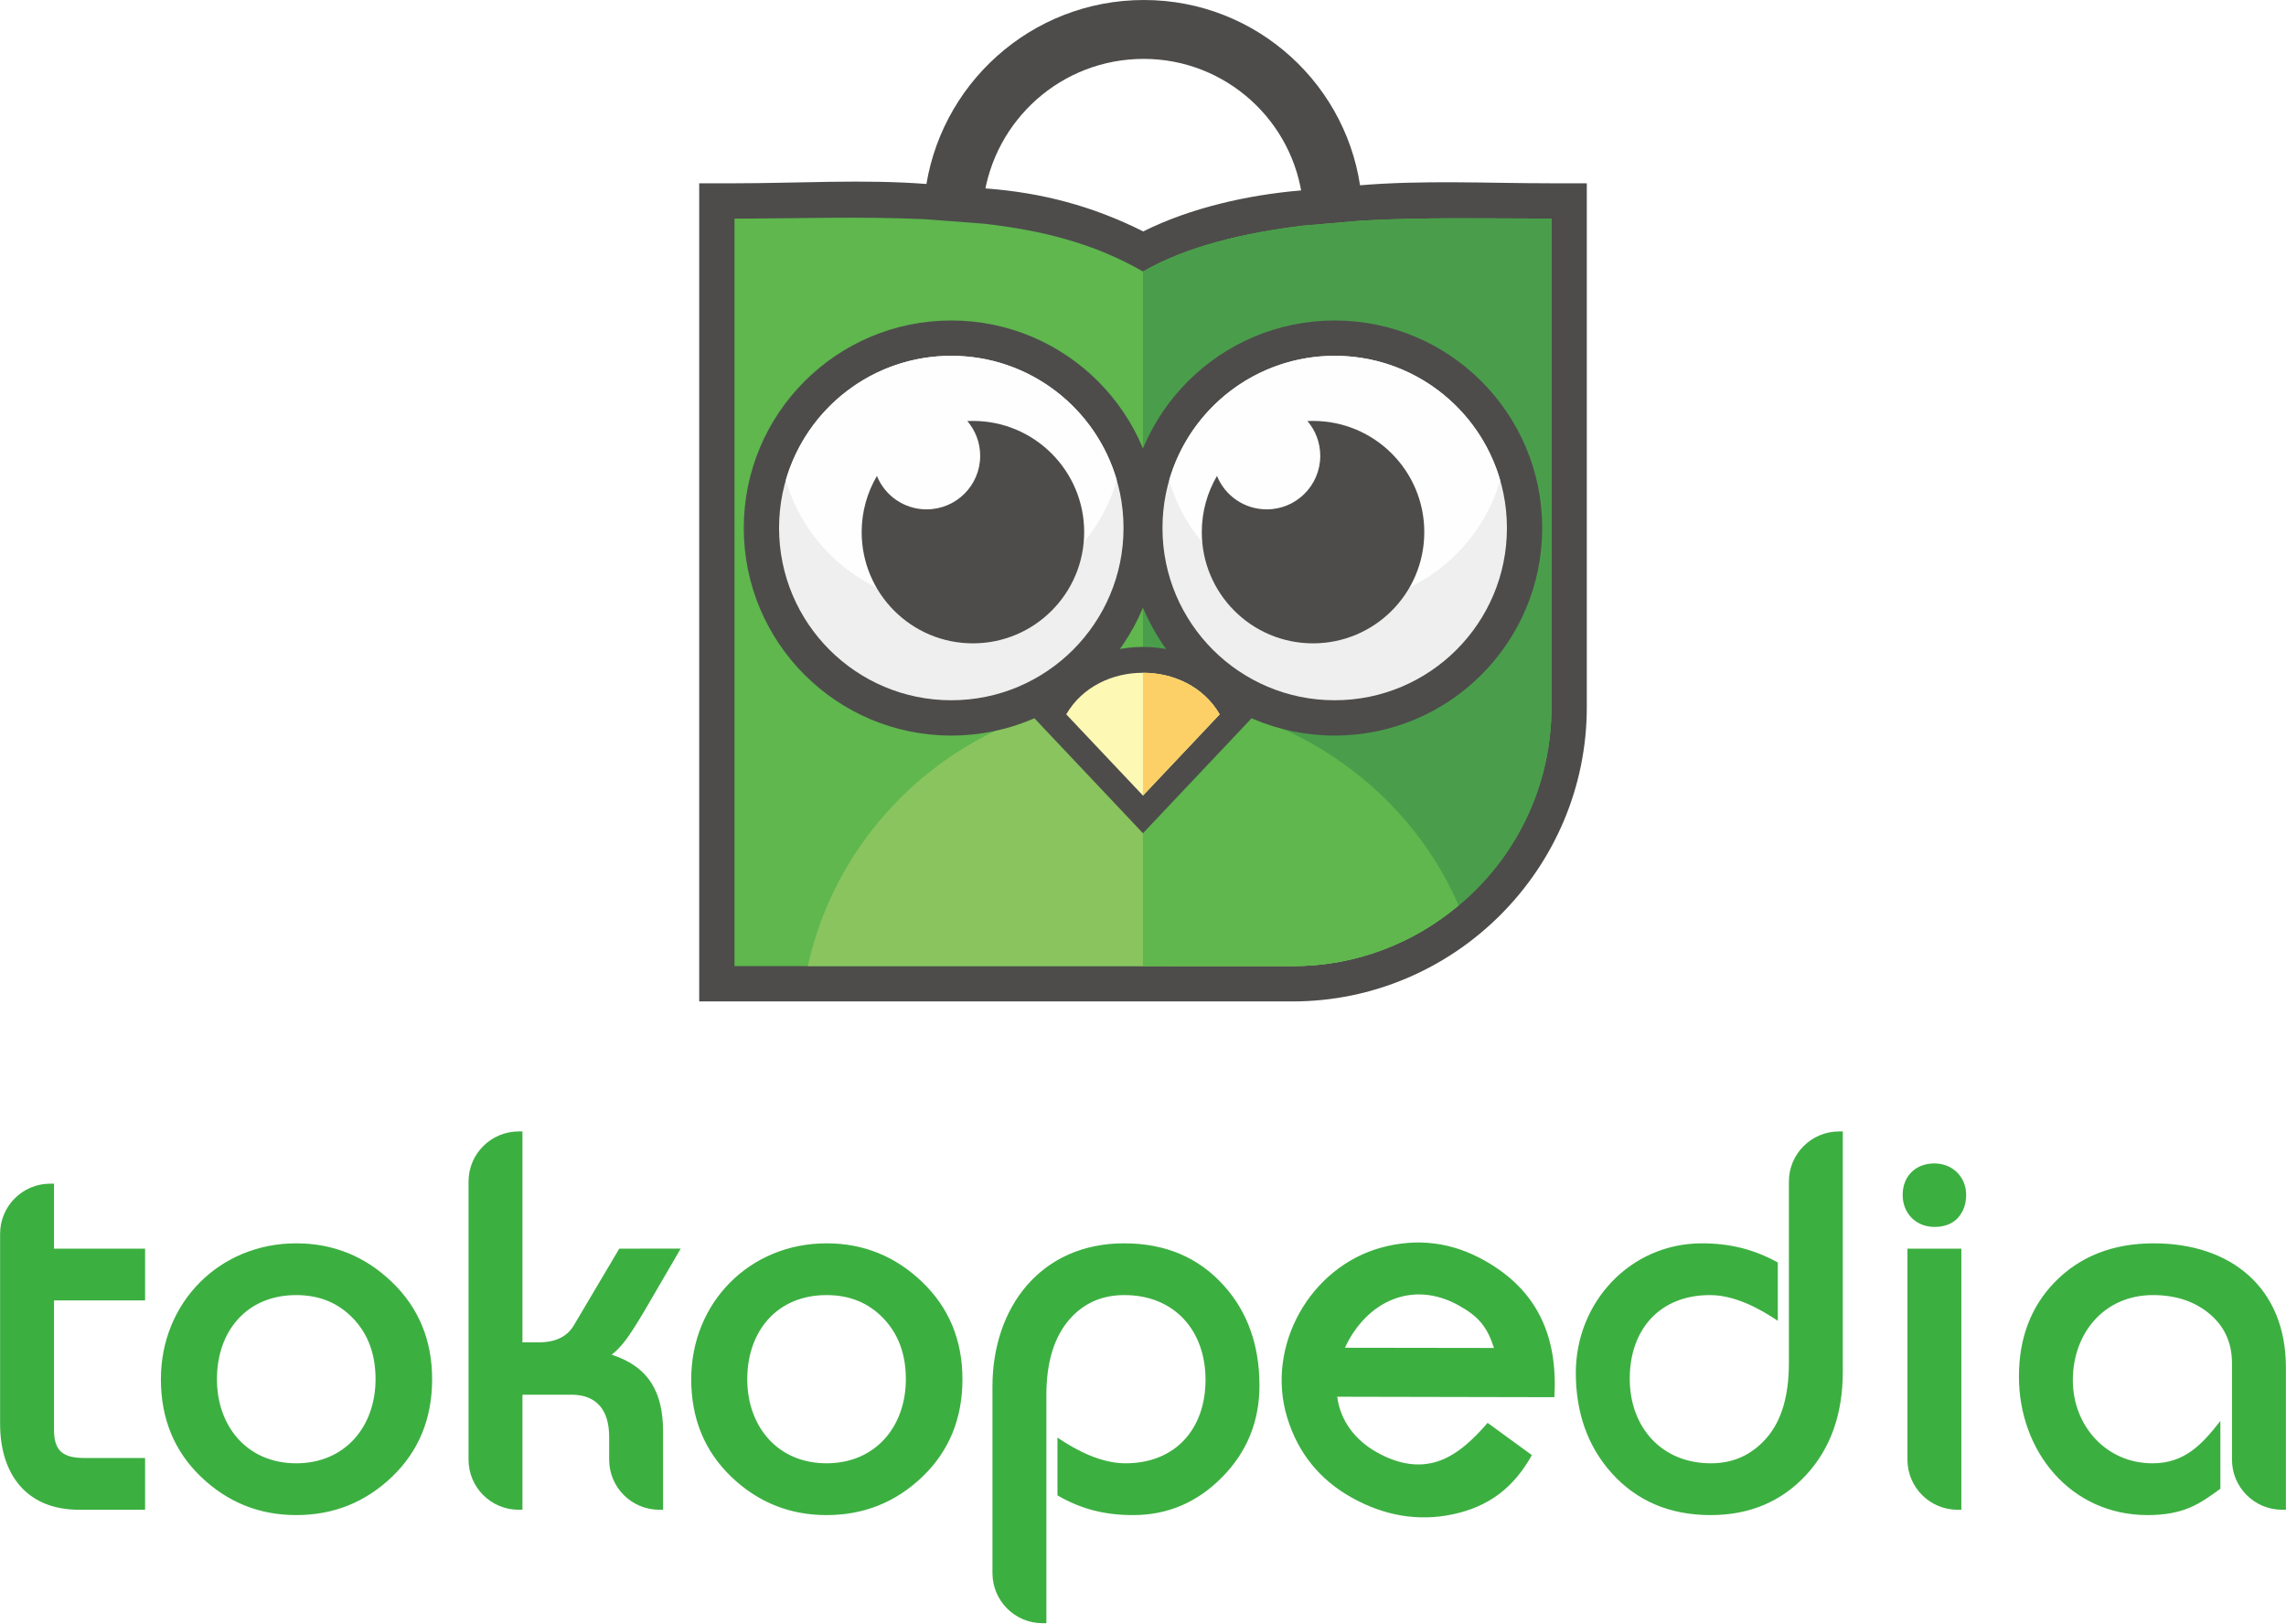
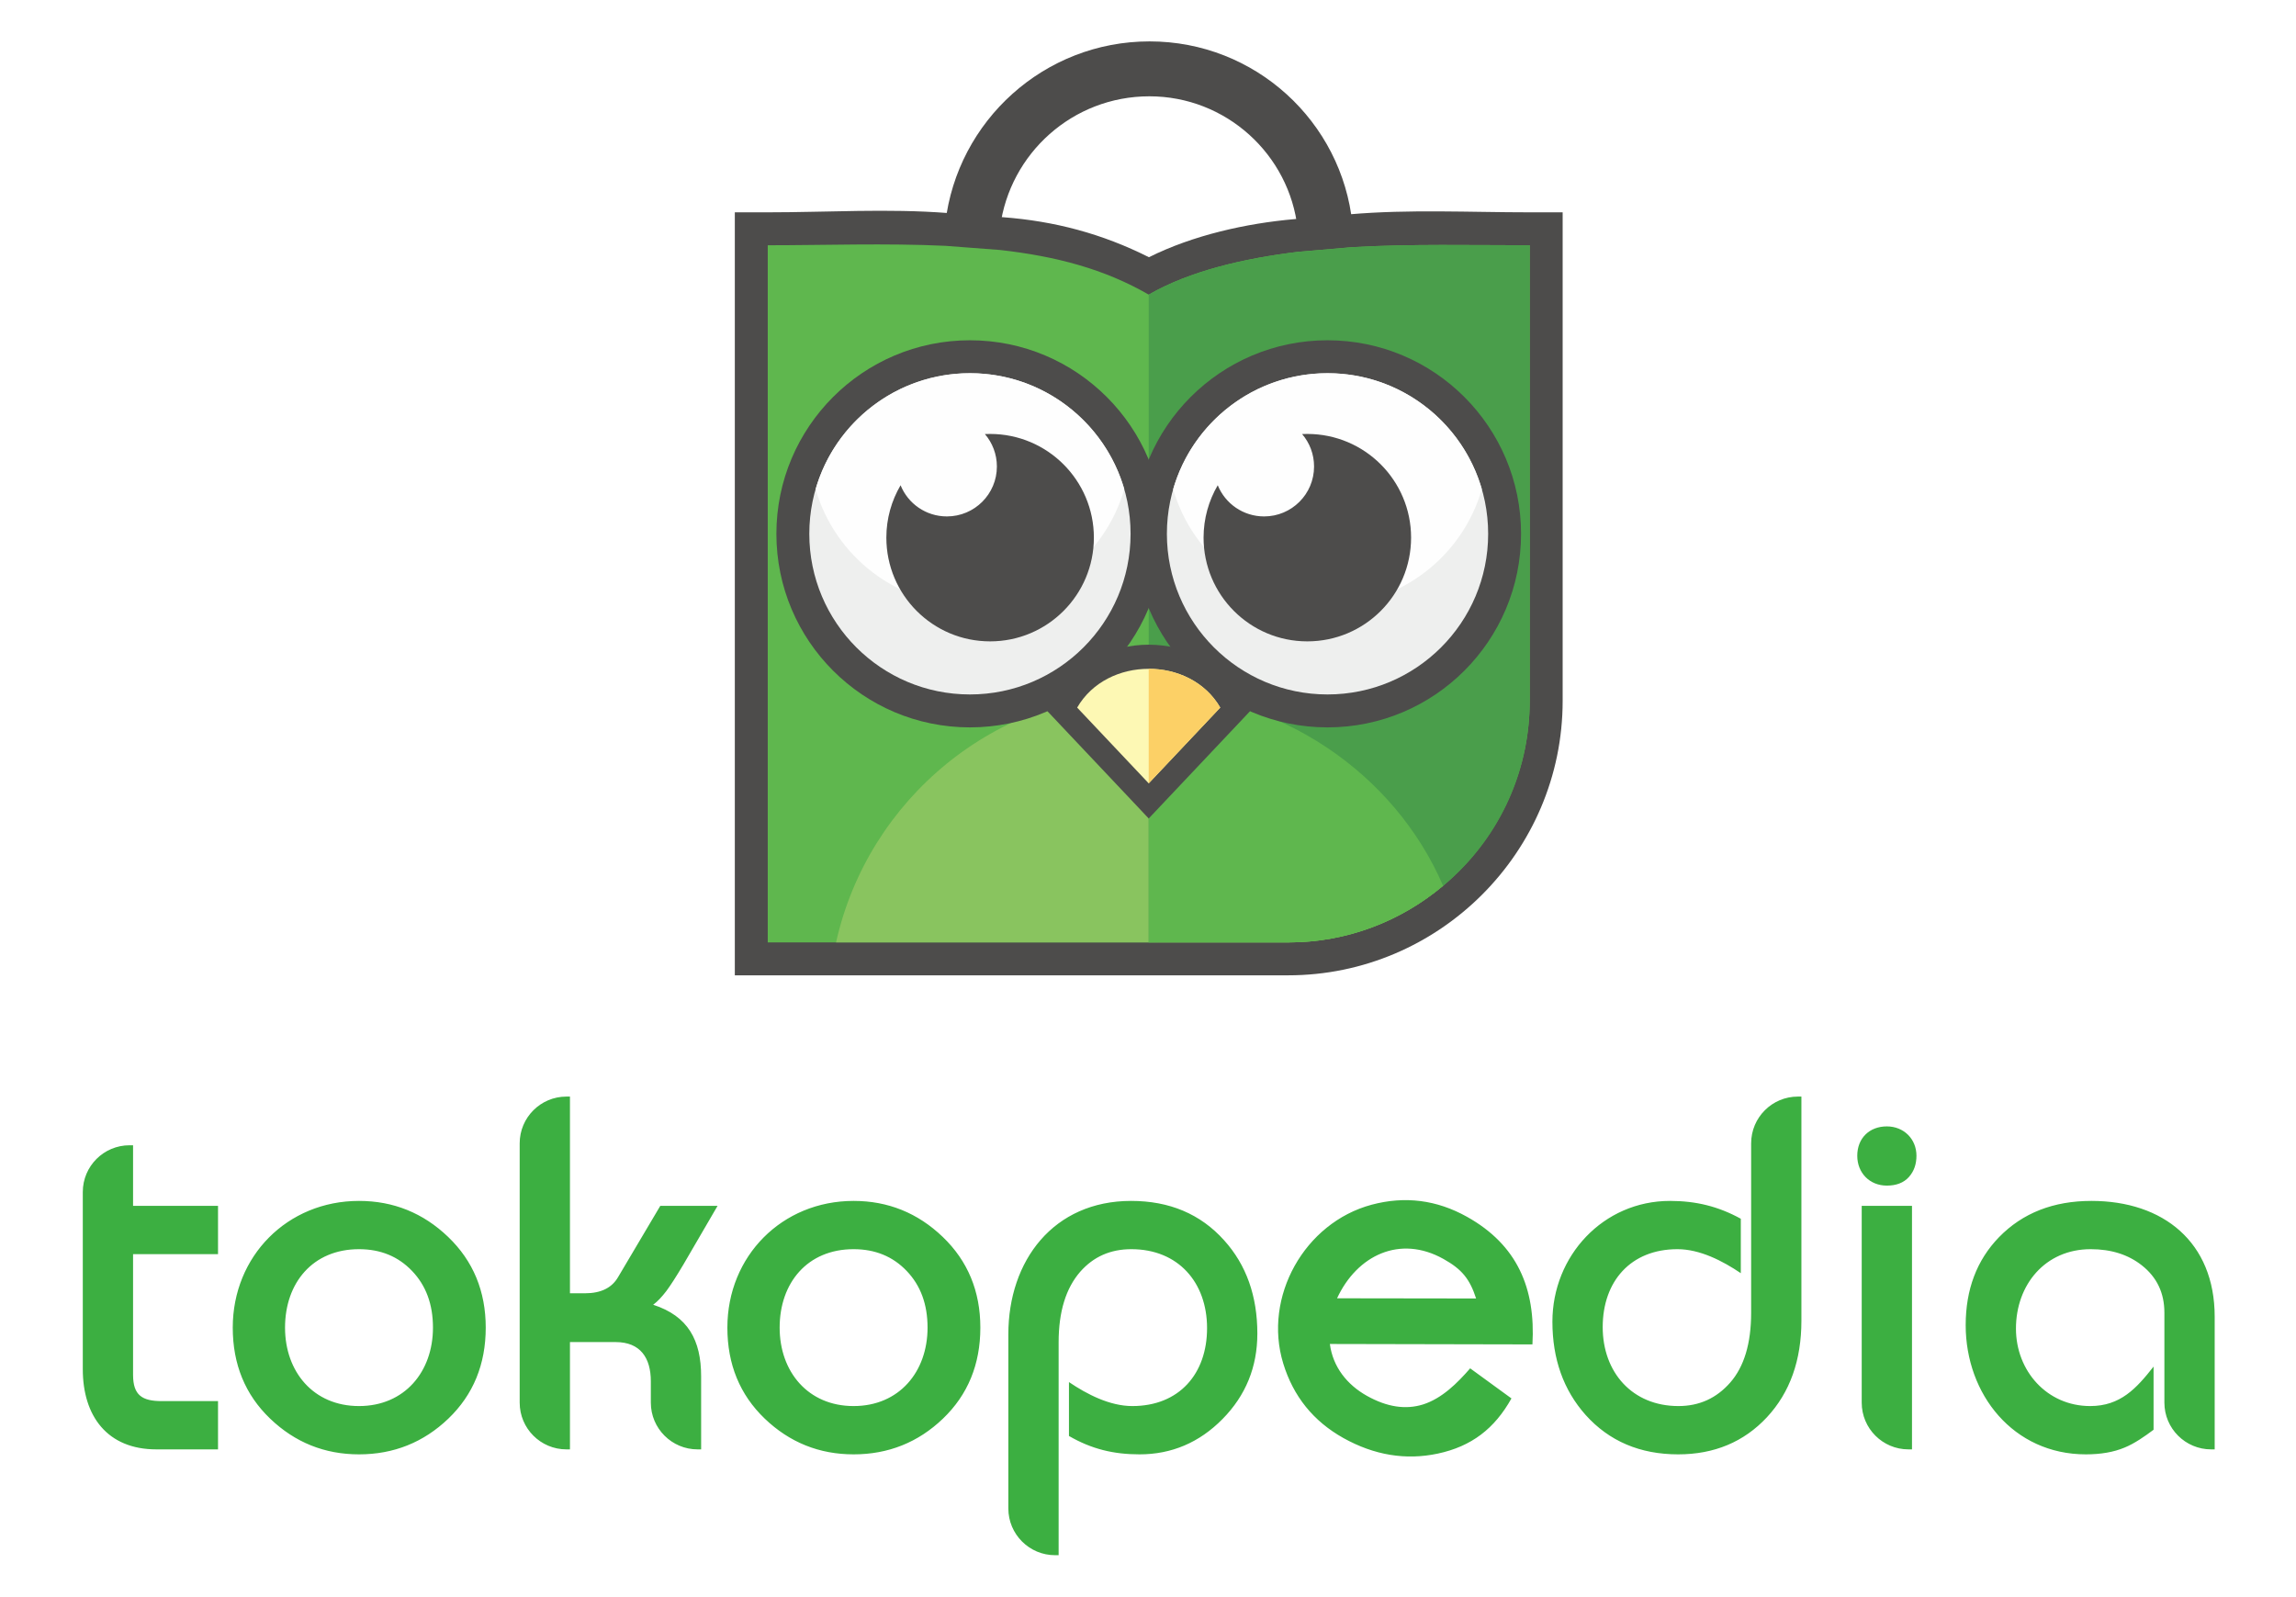
- <svg xmlns="http://www.w3.org/2000/svg" xml:space="preserve" width="1521px" height="1080px" version="1.1" style="shape-rendering:geometricPrecision; text-rendering:geometricPrecision; image-rendering:optimizeQuality; fill-rule:evenodd; clip-rule:evenodd" viewBox="0 0 1521 1080.09">
-   <defs>
-     <style type="text/css">
-    
-     .fil7 {fill:#FEFEFE}
-     .fil5 {fill:#FCD066}
-     .fil4 {fill:#FDF8B4}
-     .fil6 {fill:#EEEFEE}
-     .fil2 {fill:#89C45F}
-     .fil1 {fill:#5FB74E}
-     .fil0 {fill:#4D4C4B}
-     .fil8 {fill:#3CAF41}
-     .fil3 {fill:#4A9E4B}
-    
-   </style>
-   </defs>
-   <g id="Layer_x0020_1">
-     <g id="_2140068228016">
-       <path class="fil0" d="M760.63 153.99c31.33,-15.65 69.33,-24.19 104.1,-27.2l39.08 -3.41c42.81,-3.68 85.64,-1.42 128.5,-1.42l23.5 0 0 23.5c0,104.34 0,208.71 0,313.07l0 12c0,107.73 -88.09,195.82 -195.85,195.82l-394.77 0 0 -544.39 23.49 0c42.9,0 85.58,-2.82 128.47,0.51l39.07 2.95c37.12,2.79 71.1,11.8 104.41,28.57z" />
-       <path class="fil1" d="M488.68 145.46l0 268.19 0 44.88 0 12 0 172.33 172.3 0 27.09 0 171.89 0c94.8,0 172.35,-77.57 172.35,-172.33l0 -12c0,-103.75 0,-204.96 0,-313.07 -41.19,0 -84.69,-1.01 -126.46,1.35l-39.09 3.37c-38.25,4.65 -76.95,13.58 -106.27,30.5 -31.65,-18.29 -66.17,-27.38 -106.04,-31.85l-39.08 -2.97c-42.62,-1.98 -86.31,-0.4 -126.69,-0.4z" />
-       <path class="fil2" d="M537.42 642.86l123.56 0 27.09 0 171.89 0c42,0 80.58,-15.23 110.54,-40.4 -34.99,-81.34 -115.87,-138.26 -210.02,-138.26 -109.09,0 -200.31,76.42 -223.06,178.66z" />
-       <path class="fil3" d="M760.49 642.86l101.48 -1.5c41.44,0 79.16,-14.61 108.54,-38.89 37.83,-31.26 61.8,-78.6 61.8,-131.94l0 -12c0,-103.75 0,-204.96 0,-313.07 -41.19,0 -84.69,-1.01 -126.46,1.35l-39.09 3.37c-38.25,4.65 -76.95,13.58 -106.27,30.5l0 462.18z" />
-       <path class="fil1" d="M760.49 642.86l100.1 0c42,0 79.96,-15.22 109.92,-40.39 -34.61,-80.42 -117.21,-136.99 -210.02,-138.23l0 178.62z" />
-       <path class="fil0" d="M905.85 130.53c-7.47,-73.37 -69.47,-130.53 -144.74,-130.53 -75.24,0 -137.21,56.67 -145.74,129.61l39.08 2.98c6.91,-52.68 51.81,-93.41 106.51,-93.41 54.67,0 99.97,41.43 105.8,94.71l39.09 -3.36z" />
-       <path class="fil0" d="M824.06 487.13c-17.03,18.01 -34.04,36.03 -51.06,54.06l-12.52 13.27 -12.5 -13.27c-17.03,-18 -34.04,-36.05 -51.06,-54.06l-8.81 -9.35 6.44 -11.12c13.65,-23.54 39.19,-36.21 65.93,-36.21 26.77,0 52.29,12.67 65.95,36.21l6.45 11.12 -8.82 9.35z" />
-       <path class="fil4" d="M811.52 475.32c-16.98,18.02 -34.03,36.02 -51.04,54.06 -17.01,-18.04 -34.03,-36.04 -51.05,-54.06 10.75,-18.53 30.93,-27.69 51.05,-27.65 20.13,-0.04 40.31,9.12 51.04,27.65z" />
-       <path class="fil5" d="M811.52 475.32c-16.98,18.02 -34.03,36.02 -51.04,54.06l0 -81.71c20.13,-0.04 40.31,9.12 51.04,27.65z" />
-       <path class="fil0" d="M632.93 213.25c76.25,0 138.09,61.88 138.09,138.1 0,76.25 -61.84,138.1 -138.09,138.1 -76.26,0 -138.08,-61.85 -138.08,-138.1 0,-76.22 61.82,-138.1 138.08,-138.1z" />
-       <path class="fil6" d="M632.93 236.75c63.29,0 114.61,51.32 114.61,114.6 0,63.27 -51.32,114.6 -114.61,114.6 -63.31,0 -114.6,-51.33 -114.6,-114.6 0,-63.28 51.29,-114.6 114.6,-114.6z" />
-       <path class="fil7" d="M632.93 236.75c52.23,0 96.31,34.96 110.12,82.75 -13.81,47.77 -57.89,82.74 -110.12,82.74 -52.25,0 -96.29,-34.97 -110.1,-82.74 13.81,-47.79 57.85,-82.75 110.1,-82.75z" />
-       <path class="fil0" d="M888.05 213.25c76.27,0 138.08,61.88 138.08,138.1 0,76.25 -61.81,138.1 -138.08,138.1 -76.26,0 -138.1,-61.82 -138.1,-138.1 0,-76.22 61.84,-138.1 138.1,-138.1z" />
-       <path class="fil6" d="M888.05 236.75c63.28,0 114.61,51.32 114.61,114.6 0,63.27 -51.33,114.6 -114.61,114.6 -63.29,0 -114.6,-51.33 -114.6,-114.6 0,-63.28 51.31,-114.6 114.6,-114.6z" />
-       <path class="fil7" d="M888.05 236.75c52.22,0 96.3,34.96 110.09,82.75 -13.78,47.77 -57.87,82.74 -110.09,82.74 -52.25,0 -96.31,-34.97 -110.12,-82.74 13.81,-47.79 57.87,-82.75 110.12,-82.75z" />
-       <path class="fil0" d="M647.33 280.08c40.87,0 74.03,33.14 74.03,73.97 0,40.9 -33.16,74.03 -74.03,74.03 -40.9,0 -74.03,-33.13 -74.03,-74.03 0,-13.62 3.71,-26.38 10.15,-37.36 5.28,13.07 18.06,22.24 33.05,22.24 19.68,0 35.66,-15.92 35.66,-35.61 0,-8.87 -3.24,-16.95 -8.56,-23.16 1.23,-0.08 2.49,-0.08 3.73,-0.08z" />
-       <path class="fil0" d="M873.62 280.08c40.91,0 74.05,33.14 74.05,73.97 0,40.9 -33.14,74.03 -74.05,74.03 -40.86,0 -74,-33.13 -74,-74.03 0,-13.62 3.69,-26.38 10.11,-37.36 5.31,13.07 18.12,22.24 33.09,22.24 19.68,0 35.63,-15.92 35.63,-35.61 0,-8.87 -3.2,-16.95 -8.54,-23.16 1.25,-0.08 2.47,-0.08 3.71,-0.08z" />
-       <path class="fil8" d="M813.15 982.93c-16.52,16.77 -36.3,25.21 -59.21,25.21 -18.53,0 -34.28,-3.79 -50.36,-13.12l0 -38.45c12.94,8.76 29.17,17.11 45.21,17.11 33.42,0 53.32,-23 53.32,-55.6 0,-32.64 -20.59,-56.33 -54.02,-56.33 -14.95,0 -27.04,5.37 -36.5,16.13 -10.14,11.67 -15.38,28.33 -15.38,50.36l0 151.85 -2.52 0c-18.42,0 -33.36,-14.94 -33.36,-33.35l0 -124.19c0,-52.7 32.23,-95.24 87.6,-95.24 27.33,0 49.54,9.34 66.37,28.12 15.83,17.54 23.69,39.79 23.69,66.54 0,23.82 -8.28,44.17 -24.84,60.96zm-760.66 21.66c-35.07,0 -52.49,-23.86 -52.49,-57.19l0 -126.44c0,-18.42 14.93,-33.35 33.36,-33.35l2.51 0 0 43.24 60.61 0 0 34.45 -60.61 0 0 86.09c0,14.64 6.54,18.76 20.52,18.76l40.09 0 0 34.44 -43.99 0zm208.34 -21.96c-17.74,17 -39.03,25.51 -63.78,25.51 -24.51,0 -45.7,-8.52 -63.41,-25.51 -17.78,-17.05 -26.65,-38.75 -26.65,-64.91 0,-51.02 38.97,-90.41 90.06,-90.41 24.53,0 45.76,8.58 63.6,25.68 17.89,17.16 26.83,38.8 26.83,64.73 0,26.16 -8.88,47.86 -26.65,64.91zm167.7 -109.98c-5.26,8.83 -9.34,15.16 -12.21,18.98 -3.17,4.15 -6.29,7.48 -9.38,9.77 24.93,8.06 34.21,25.33 34.21,51.06l0.01 52.13 -2.53 0c-18.42,0 -33.36,-14.93 -33.36,-33.35l0 -15.25c0,-16.65 -7.46,-27.96 -25.12,-27.96l-32.58 0 0 76.56 -2.51 0c-18.42,0 -33.36,-14.93 -33.36,-33.35l0 -185.01c0,-18.42 14.94,-33.36 33.36,-33.36l2.51 0 0 140.35 10.61 0c11.64,0 19.31,-3.97 23.7,-11.51l30.13 -50.86 40.88 -0.03 -24.36 41.83zm185.18 109.98c-17.72,17 -39.03,25.51 -63.78,25.51 -24.5,0 -45.68,-8.52 -63.41,-25.51 -17.78,-17.05 -26.64,-38.75 -26.64,-64.91 0,-51.02 38.96,-90.41 90.05,-90.41 24.54,0 45.77,8.58 63.6,25.68 17.89,17.16 26.83,38.8 26.83,64.73 0,26.16 -8.87,47.86 -26.65,64.91zm-25.89 -105.34c-9.89,-10.35 -22.46,-15.54 -37.89,-15.54 -33.01,0 -52.76,24.07 -52.76,55.97 0,31.46 20.23,55.96 52.76,55.96 32.57,0 52.77,-24.5 52.77,-55.96 0,-16.7 -5,-30.1 -14.88,-40.43zm-352.89 0c-9.89,-10.35 -22.45,-15.54 -37.88,-15.54 -33.01,0 -52.76,24.07 -52.76,55.97 0,31.46 20.23,55.96 52.76,55.96 32.55,0 52.78,-24.5 52.78,-55.96 0,-16.7 -5.01,-30.1 -14.9,-40.43zm966.63 104.36c-16.47,17.67 -37.65,26.49 -63.36,26.49 -27.1,0 -49.2,-9.36 -66.02,-28.13 -15.81,-17.76 -23.68,-40.02 -23.68,-66.54 0,-46.95 36.25,-86.16 83.9,-86.16 18.4,0 34.37,3.86 50.51,12.72l0 38.84c-12.95,-8.76 -29.19,-17.12 -45.2,-17.12 -33.42,0 -53.33,23 -53.33,55.61 0,32.19 21.06,56.32 54.01,56.32 14.92,0 27.21,-5.6 37.04,-16.85 9.77,-11.2 14.85,-27.65 14.85,-49.74l0 -120.86c0,-18.42 14.93,-33.36 33.36,-33.36l2.51 0 0 159.88c0,28.17 -8.14,51.21 -24.59,68.9zm101.3 -171.42c-3.77,4.22 -9.17,6.16 -15.76,6.16 -12.31,0 -21.11,-9.09 -21.11,-21.3 0,-12.51 8.65,-20.95 21.11,-20.95 12.01,0 21.13,8.9 21.13,20.95 0,5.96 -1.74,11.07 -5.37,15.14zm182.26 96.86c0,-14.14 -5.35,-25.33 -16.11,-33.82 -9.68,-7.63 -21.79,-11.52 -36.49,-11.52 -32.46,0 -53.3,25.38 -53.3,56.67 0,30.13 22.08,55.26 52.98,55.26 21.46,0 32.95,-12.55 45.2,-28.17l0 45.07c-6.25,4.67 -13.42,9.76 -20.76,12.75 -7.73,3.24 -16.94,4.81 -27.61,4.81 -51.63,0 -85.68,-42.77 -85.68,-92.19 0,-25.38 7.88,-46.35 23.74,-62.72 16.85,-17.33 38.92,-25.92 65.96,-25.92 51.27,0 87.95,29.43 87.95,82.61l0 94.67 -2.52 0c-18.42,0 -33.36,-14.93 -33.36,-33.35l0 -64.15zm-491.06 -10.16c-4.54,-14.02 -10.22,-20.92 -23.3,-28.21 -31.07,-17.38 -61.67,-2.6 -75.9,28.07l99.2 0.14zm-27.37 110.68c-22.92,4.86 -45.4,1.11 -67.33,-11.13 -21.39,-11.96 -35.74,-29.74 -42.91,-53.21 -14.52,-47.49 15.23,-100.42 63.06,-113.24 23.72,-6.35 46.46,-3.47 68.06,8.61 35.89,20.05 48.96,51.07 46.68,91.05l-144.52 -0.3c2.12,16.31 12.24,29.07 26.44,37.01 14.4,8.05 27.65,9.97 39.95,6.16 13.63,-4.29 24.7,-15.42 33.7,-25.79l29.46 21.46c-12.02,21.5 -28.38,34.22 -52.59,39.38zm302.48 -176.76l35.87 0 0 173.74 -2.52 0c-18.41,0 -33.35,-14.93 -33.35,-33.35l0 -140.39z" />
-     </g>
-   </g>
+ <svg xmlns="http://www.w3.org/2000/svg" width="1553" height="1080" viewBox="0 0 1553 1080" fill="none">
+   <path fill-rule="evenodd" clip-rule="evenodd" d="M777.123 173.992C806.826 159.155 842.852 151.058 875.816 148.204L912.866 144.972C953.453 141.483 994.058 143.625 1034.69 143.625H1056.97V165.905C1056.97 264.825 1056.97 363.774 1056.97 462.714V474.091C1056.97 576.225 973.457 659.74 871.294 659.74H497.028V143.625H519.298C559.97 143.625 600.433 140.952 641.095 144.109L678.136 146.906C713.328 149.551 745.543 158.093 777.123 173.992V173.992Z" fill="#4D4C4B" />
+   <path fill-rule="evenodd" clip-rule="evenodd" d="M519.298 165.905V420.165V462.714V474.091V637.47H682.649H708.332H871.294C961.17 637.47 1034.69 563.929 1034.69 474.091V462.714C1034.69 364.353 1034.69 268.4 1034.69 165.905C995.642 165.905 954.401 164.947 914.801 167.185L877.741 170.38C841.478 174.788 804.788 183.255 776.991 199.296C746.984 181.956 714.257 173.338 676.458 169.1L639.408 166.284C599.002 164.407 557.581 165.905 519.298 165.905V165.905Z" fill="#5FB74E" />
+   <path fill-rule="evenodd" clip-rule="evenodd" d="M565.507 637.469H682.649H708.332H871.294C911.113 637.469 947.689 623.03 976.093 599.168C942.92 522.052 866.241 468.089 776.981 468.089C673.557 468.089 587.075 540.54 565.507 637.469V637.469Z" fill="#89C45F" />
+   <path fill-rule="evenodd" clip-rule="evenodd" d="M776.991 637.47L873.2 636.048C912.487 636.048 948.248 622.197 976.102 599.178C1011.97 569.542 1034.69 524.661 1034.69 474.091V462.714C1034.69 364.353 1034.69 268.4 1034.69 165.905C995.642 165.905 954.401 164.948 914.801 167.185L877.741 170.38C841.478 174.788 804.788 183.255 776.991 199.296V637.47V637.47Z" fill="#4A9E4B" />
+   <path fill-rule="evenodd" clip-rule="evenodd" d="M776.991 637.47H871.891C911.71 637.47 947.698 623.041 976.102 599.178C943.29 522.935 864.98 469.303 776.991 468.127V637.47Z" fill="#5FB74E" />
+   <path fill-rule="evenodd" clip-rule="evenodd" d="M914.801 151.75C907.719 82.191 848.939 28 777.578 28C706.246 28 647.495 81.727 639.408 150.878L676.458 153.703C683.009 103.76 725.577 65.145 777.436 65.145C829.267 65.145 872.214 104.423 877.741 154.936L914.801 151.75V151.75Z" fill="#4D4C4B" />
+   <path fill-rule="evenodd" clip-rule="evenodd" d="M837.259 489.829C821.113 506.903 804.987 523.987 788.851 541.081L776.981 553.662L765.13 541.081C748.985 524.016 732.858 506.903 716.722 489.829L708.37 480.964L714.476 470.422C727.417 448.105 751.63 436.093 776.981 436.093C802.361 436.093 826.555 448.105 839.506 470.422L845.621 480.964L837.259 489.829V489.829Z" fill="#4D4C4B" />
+   <path fill-rule="evenodd" clip-rule="evenodd" d="M825.37 478.632C809.272 495.716 793.108 512.781 776.981 529.884C760.855 512.781 744.719 495.716 728.583 478.632C738.774 461.064 757.906 452.38 776.981 452.418C796.066 452.38 815.197 461.064 825.37 478.632Z" fill="#FDF8B4" />
+   <path fill-rule="evenodd" clip-rule="evenodd" d="M825.37 478.632C809.272 495.716 793.108 512.781 776.981 529.884V452.418C796.066 452.38 815.197 461.064 825.37 478.632Z" fill="#FCD066" />
+   <path fill-rule="evenodd" clip-rule="evenodd" d="M656.056 230.174C728.346 230.174 786.974 288.84 786.974 361.101C786.974 433.39 728.346 492.028 656.056 492.028C583.757 492.028 525.148 433.39 525.148 361.101C525.148 288.84 583.757 230.174 656.056 230.174V230.174Z" fill="#4D4C4B" />
+   <path fill-rule="evenodd" clip-rule="evenodd" d="M656.056 252.453C716.059 252.453 764.713 301.108 764.713 361.101C764.713 421.085 716.059 469.749 656.056 469.749C596.034 469.749 547.408 421.085 547.408 361.101C547.408 301.108 596.034 252.453 656.056 252.453V252.453Z" fill="#EEEFEE" />
+   <path fill-rule="evenodd" clip-rule="evenodd" d="M656.056 252.453C705.573 252.453 747.364 285.597 760.456 330.905C747.364 376.194 705.573 409.348 656.056 409.348C606.52 409.348 564.767 376.194 551.674 330.905C564.767 285.597 606.52 252.453 656.056 252.453Z" fill="#FEFEFE" />
+   <path fill-rule="evenodd" clip-rule="evenodd" d="M897.925 230.174C970.234 230.174 1028.83 288.84 1028.83 361.101C1028.83 433.39 970.234 492.028 897.925 492.028C825.626 492.028 766.998 433.419 766.998 361.101C766.998 288.84 825.626 230.174 897.925 230.174V230.174Z" fill="#4D4C4B" />
+   <path fill-rule="evenodd" clip-rule="evenodd" d="M897.925 252.453C957.918 252.453 1006.58 301.108 1006.58 361.101C1006.58 421.085 957.918 469.749 897.925 469.749C837.922 469.749 789.277 421.085 789.277 361.101C789.277 301.108 837.922 252.453 897.925 252.453V252.453Z" fill="#EEEFEE" />
+   <path fill-rule="evenodd" clip-rule="evenodd" d="M897.925 252.453C947.433 252.453 989.223 285.597 1002.3 330.905C989.233 376.194 947.433 409.348 897.925 409.348C848.389 409.348 806.617 376.194 793.525 330.905C806.617 285.597 848.389 252.453 897.925 252.453Z" fill="#FEFEFE" />
+   <path fill-rule="evenodd" clip-rule="evenodd" d="M669.708 293.533C708.455 293.533 739.893 324.952 739.893 363.661C739.893 402.437 708.455 433.846 669.708 433.846C630.932 433.846 599.523 402.437 599.523 363.661C599.523 350.748 603.04 338.651 609.146 328.241C614.152 340.633 626.268 349.326 640.479 349.326C659.137 349.326 674.287 334.233 674.287 315.566C674.287 307.157 671.215 299.496 666.172 293.609C667.338 293.533 668.532 293.533 669.708 293.533V293.533Z" fill="#4D4C4B" />
+   <path fill-rule="evenodd" clip-rule="evenodd" d="M884.245 293.533C923.03 293.533 954.449 324.952 954.449 363.661C954.449 402.437 923.03 433.846 884.245 433.846C845.507 433.846 814.088 402.437 814.088 363.661C814.088 350.748 817.587 338.651 823.673 328.241C828.707 340.633 840.852 349.326 855.044 349.326C873.702 349.326 888.824 334.233 888.824 315.566C888.824 307.157 885.79 299.496 880.727 293.609C881.912 293.533 883.069 293.533 884.245 293.533V293.533Z" fill="#4D4C4B" />
+   <path fill-rule="evenodd" clip-rule="evenodd" d="M826.915 959.876C811.253 975.775 792.501 983.777 770.781 983.777C753.213 983.777 738.281 980.184 723.036 971.338V934.886C735.304 943.191 750.691 951.107 765.898 951.107C797.582 951.107 816.449 929.301 816.449 898.395C816.449 867.45 796.928 844.99 765.235 844.99C751.061 844.99 739.599 850.082 730.63 860.283C721.017 871.347 716.049 887.141 716.049 908.027V1051.99H713.66C696.197 1051.99 682.033 1037.83 682.033 1020.37V902.633C682.033 852.67 712.589 812.339 765.083 812.339C790.993 812.339 812.05 821.194 828.006 838.999C843.013 855.628 850.465 876.722 850.465 902.083C850.465 924.665 842.615 943.958 826.915 959.876V959.876ZM105.764 980.411C72.515 980.411 56 957.791 56 926.192V806.319C56 788.856 70.154 774.701 87.627 774.701H90.007V815.695H147.469V848.356H90.007V929.975C90.007 943.854 96.207 947.76 109.461 947.76H147.469V980.411H105.764V980.411ZM303.283 959.592C286.464 975.709 266.28 983.777 242.815 983.777C219.578 983.777 199.489 975.7 182.699 959.592C165.842 943.428 157.433 922.855 157.433 898.053C157.433 849.683 194.379 812.339 242.815 812.339C266.071 812.339 286.199 820.474 303.112 836.685C320.073 852.954 328.548 873.47 328.548 898.053C328.548 922.855 320.13 943.428 303.283 959.592ZM462.272 855.324C457.286 863.696 453.417 869.697 450.697 873.319C447.691 877.253 444.733 880.41 441.804 882.581C465.439 890.222 474.237 906.595 474.237 930.989L474.246 980.411H471.848C454.385 980.411 440.22 966.257 440.22 948.794V934.336C440.22 918.55 433.148 907.828 416.405 907.828H385.517V980.411H383.138C365.674 980.411 351.51 966.257 351.51 948.794V773.393C351.51 755.93 365.674 741.766 383.138 741.766H385.517V874.826H395.576C406.612 874.826 413.883 871.062 418.045 863.914L446.61 815.695L485.367 815.667L462.272 855.324V855.324ZM637.834 959.592C621.035 975.709 600.831 983.777 577.367 983.777C554.139 983.777 534.06 975.7 517.25 959.592C500.394 943.428 491.994 922.855 491.994 898.053C491.994 849.683 528.93 812.339 577.367 812.339C600.632 812.339 620.76 820.474 637.664 836.685C654.624 852.954 663.1 873.47 663.1 898.053C663.1 922.855 654.691 943.428 637.834 959.592V959.592ZM613.289 859.723C603.913 849.911 591.995 844.99 577.367 844.99C546.071 844.99 527.347 867.81 527.347 898.053C527.347 927.879 546.527 951.107 577.367 951.107C608.245 951.107 627.396 927.879 627.396 898.053C627.396 882.221 622.656 869.517 613.289 859.723V859.723ZM278.728 859.723C269.352 849.911 257.444 844.99 242.815 844.99C211.52 844.99 192.796 867.81 192.796 898.053C192.796 927.879 211.975 951.107 242.815 951.107C273.675 951.107 292.854 927.879 292.854 898.053C292.854 882.221 288.104 869.517 278.728 859.723V859.723ZM1195.15 958.663C1179.54 975.415 1159.46 983.777 1135.08 983.777C1109.39 983.777 1088.44 974.903 1072.49 957.108C1057.5 940.271 1050.04 919.167 1050.04 894.024C1050.04 849.513 1084.41 812.339 1129.58 812.339C1147.03 812.339 1162.17 815.999 1177.47 824.399V861.221C1165.19 852.916 1149.8 844.99 1134.62 844.99C1102.93 844.99 1084.06 866.796 1084.06 897.712C1084.06 928.23 1104.02 951.107 1135.26 951.107C1149.41 951.107 1161.06 945.798 1170.38 935.132C1179.64 924.514 1184.46 908.918 1184.46 887.976V773.393C1184.46 755.93 1198.61 741.766 1216.08 741.766H1218.46V893.342C1218.46 920.048 1210.75 941.892 1195.15 958.663V958.663ZM1291.19 796.146C1287.62 800.147 1282.5 801.986 1276.25 801.986C1264.58 801.986 1256.24 793.369 1256.24 781.793C1256.24 769.933 1264.44 761.931 1276.25 761.931C1287.63 761.931 1296.28 770.369 1296.28 781.793C1296.28 787.443 1294.63 792.288 1291.19 796.146V796.146ZM1463.98 887.976C1463.98 874.57 1458.91 863.961 1448.71 855.912C1439.53 848.678 1428.05 844.99 1414.12 844.99C1383.34 844.99 1363.58 869.052 1363.58 898.717C1363.58 927.282 1384.52 951.107 1413.81 951.107C1434.16 951.107 1445.05 939.209 1456.66 924.4V967.129C1450.74 971.557 1443.94 976.382 1436.98 979.217C1429.65 982.289 1420.92 983.777 1410.81 983.777C1361.86 983.777 1329.58 943.228 1329.58 896.375C1329.58 872.314 1337.05 852.433 1352.08 836.913C1368.06 820.483 1388.98 812.339 1414.62 812.339C1463.23 812.339 1498 840.241 1498 890.659V980.411H1495.61C1478.15 980.411 1463.98 966.257 1463.98 948.794V887.976V887.976ZM998.429 878.343C994.125 865.051 988.74 858.51 976.339 851.598C946.883 835.121 917.872 849.133 904.381 878.21L998.429 878.343V878.343ZM972.481 983.275C950.751 987.882 929.439 984.327 908.648 972.723C888.369 961.384 874.764 944.527 867.966 922.276C854.201 877.253 882.405 827.072 927.751 814.918C950.239 808.898 971.798 811.628 992.276 823.081C1026.3 842.089 1038.69 871.498 1036.53 909.402L899.518 909.117C901.528 924.58 911.122 936.677 924.585 944.205C938.237 951.837 950.798 953.657 962.46 950.045C975.382 945.978 985.877 935.426 994.409 925.595L1022.34 945.94C1010.94 966.323 995.433 978.383 972.481 983.275V983.275ZM1259.25 815.695H1293.26V980.411H1290.87C1273.41 980.411 1259.25 966.257 1259.25 948.794V815.695Z" fill="#3CAF41" />
</svg>
